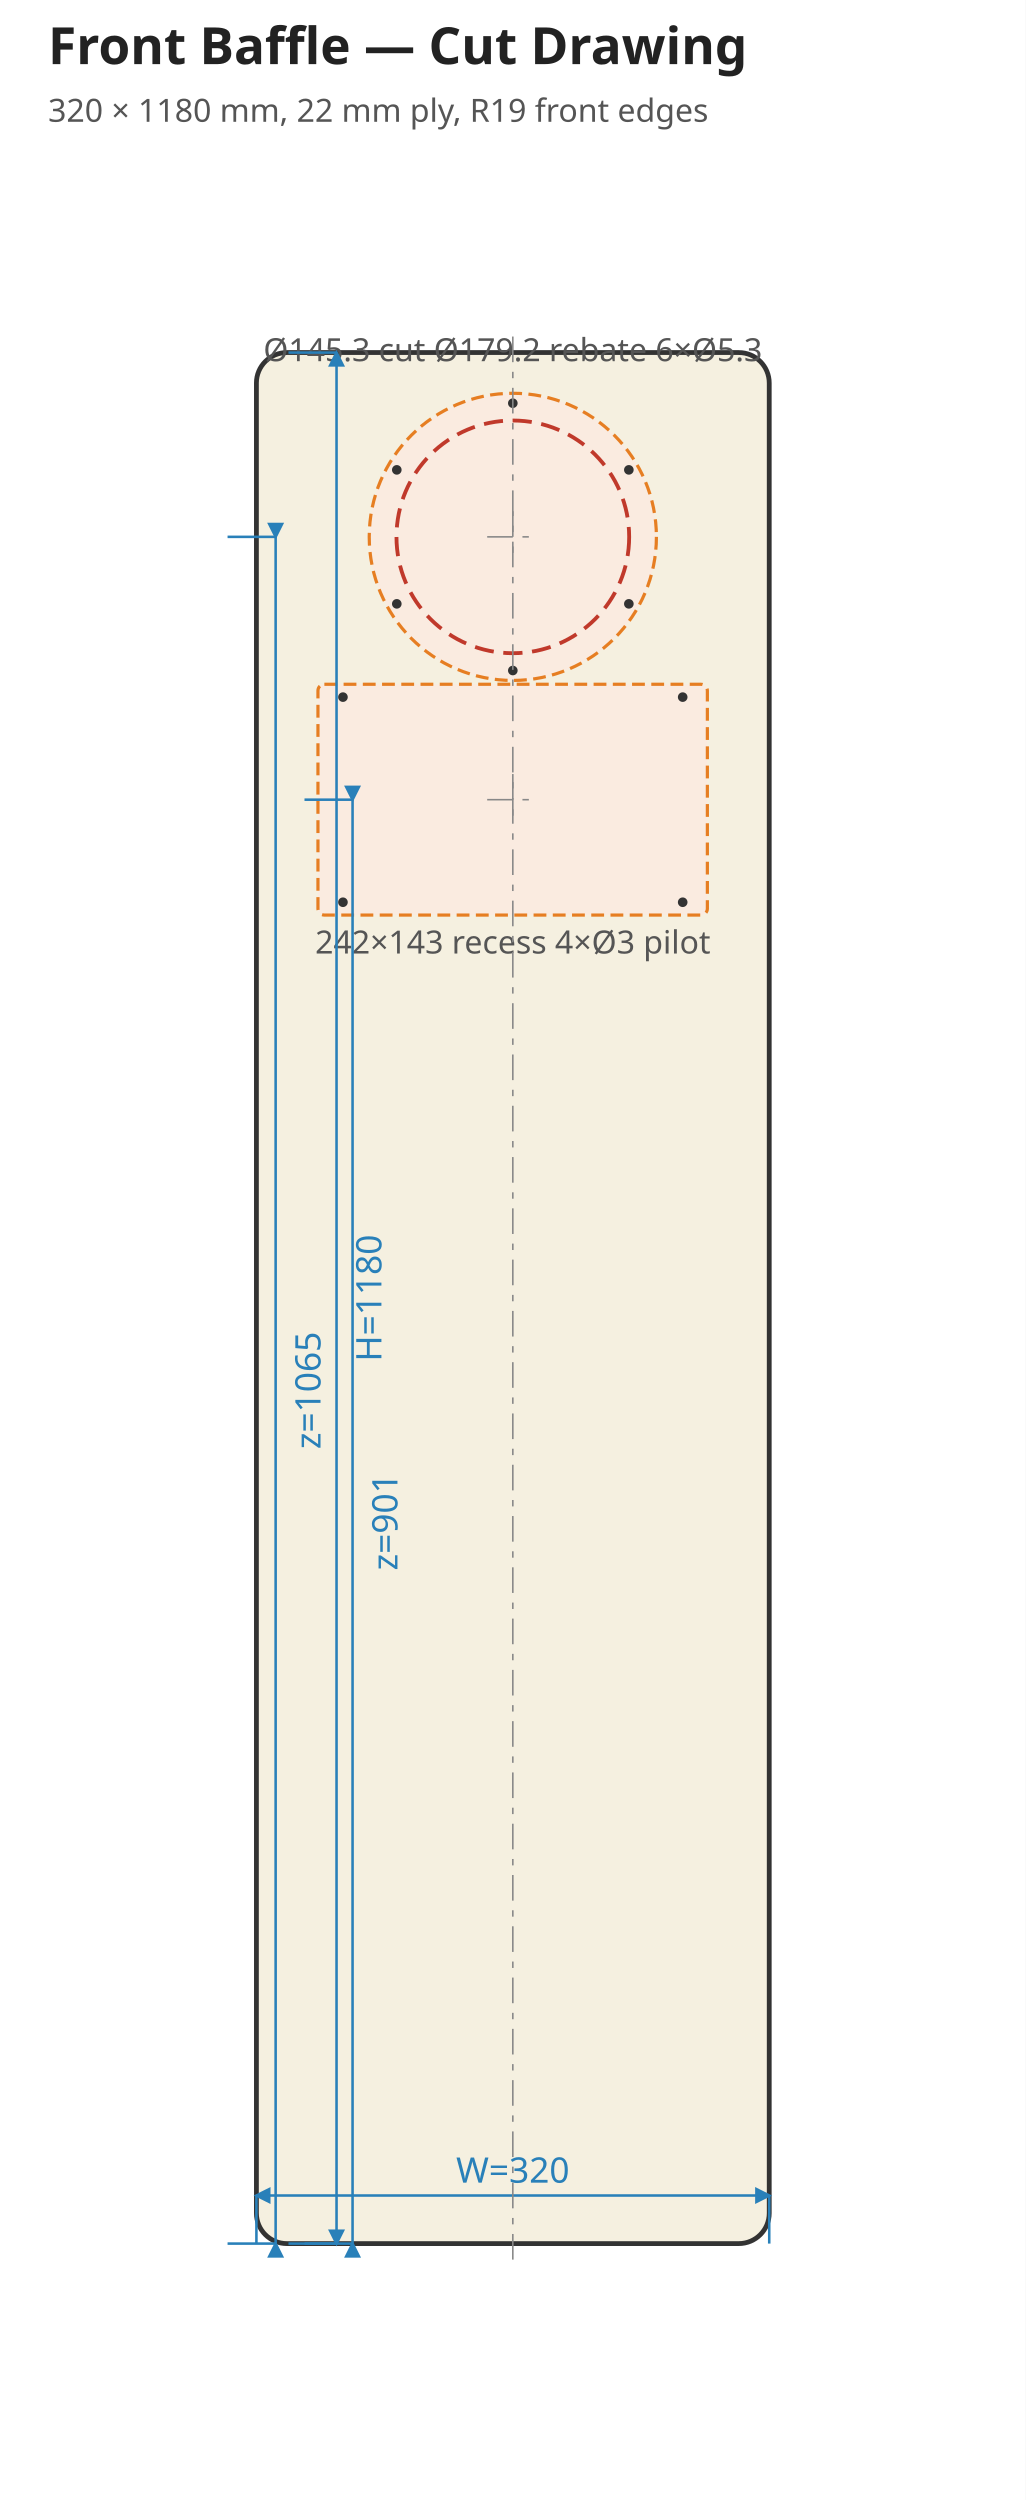
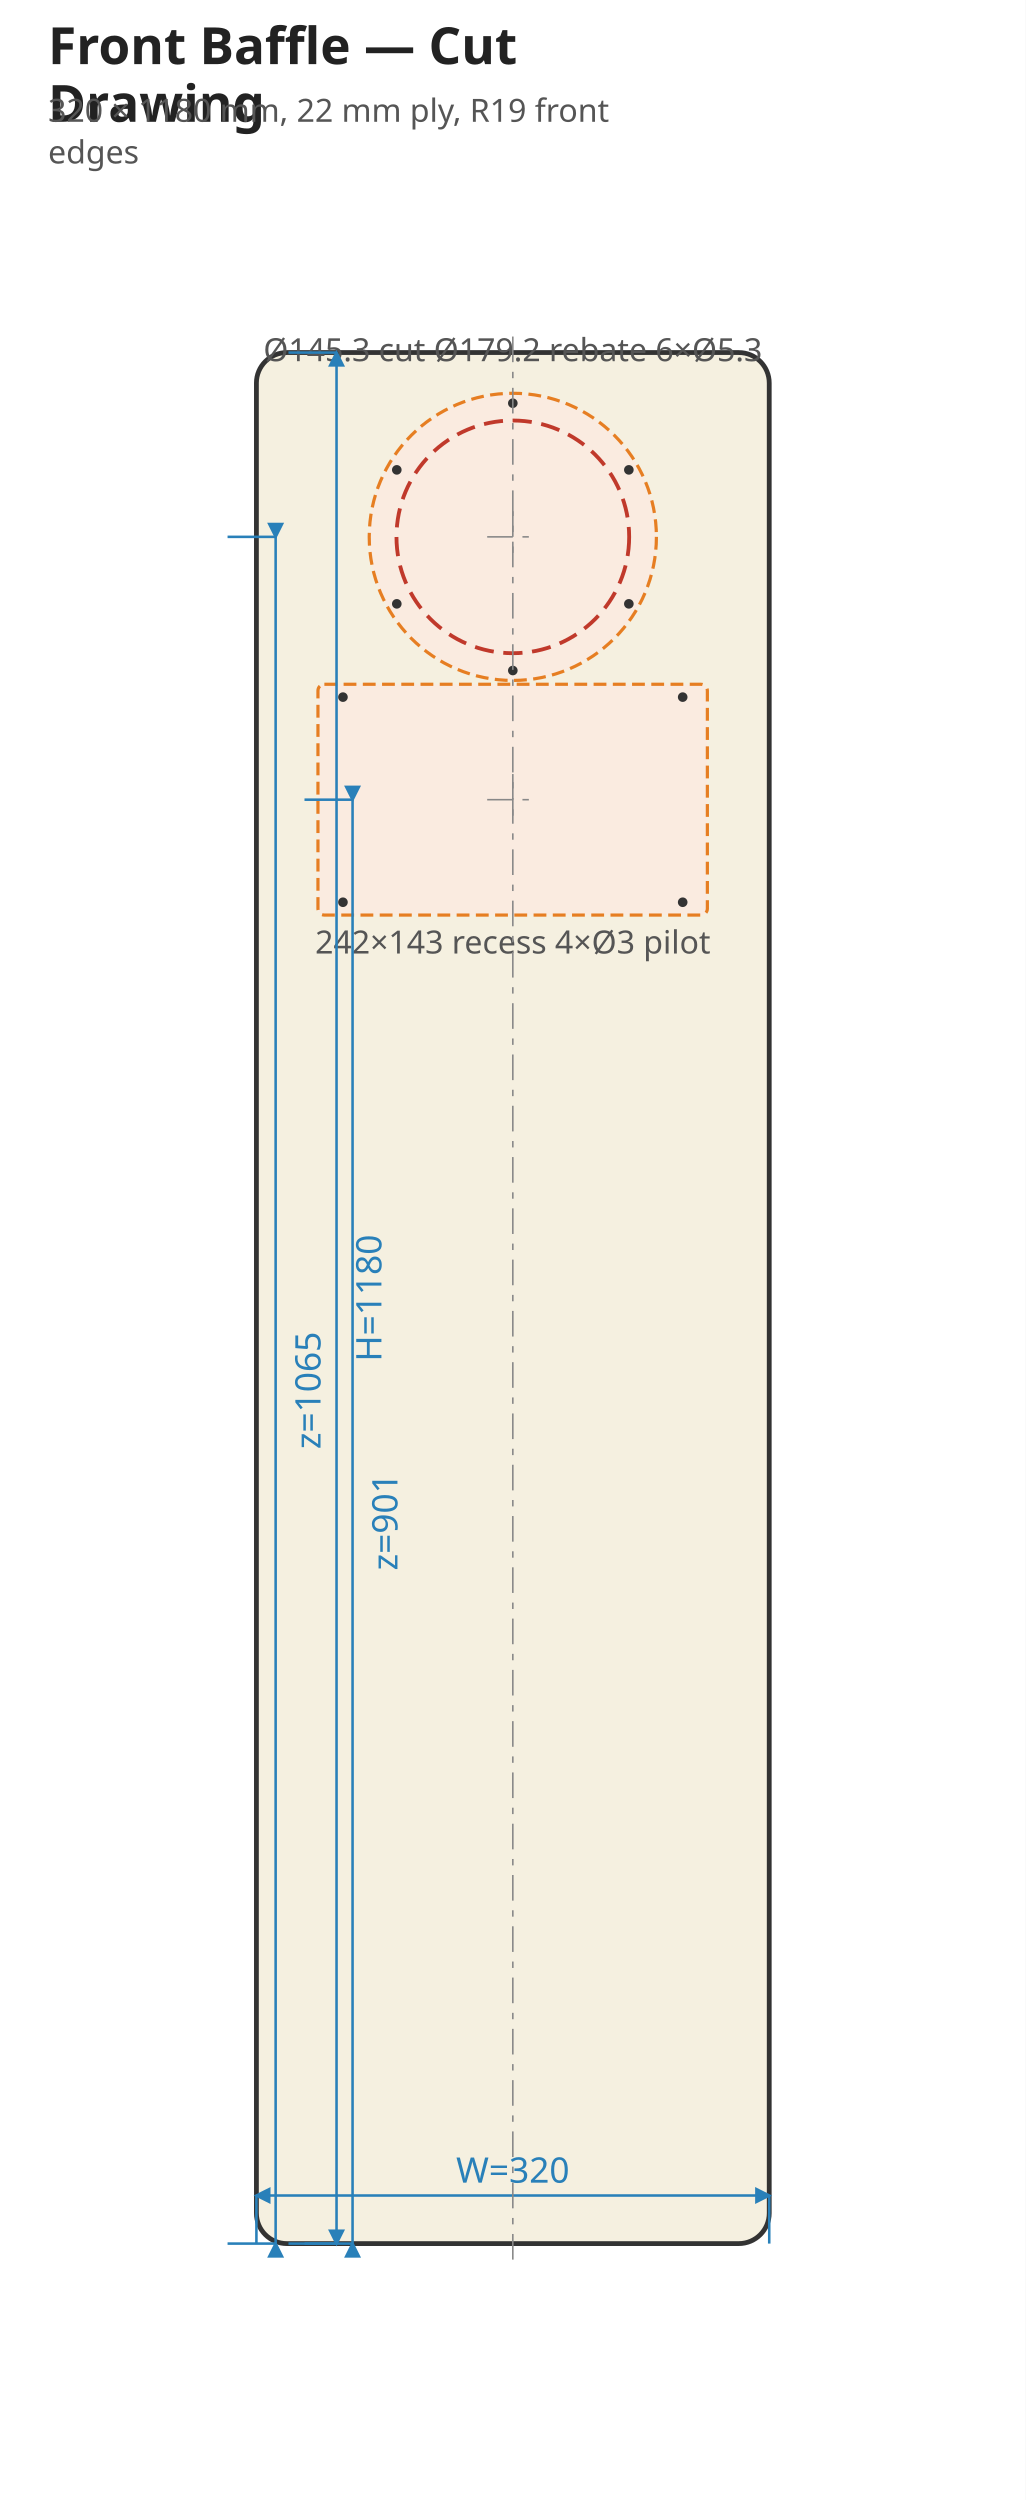
<svg xmlns="http://www.w3.org/2000/svg" width="320" height="780" viewBox="0 0 320 780">
  <style>.panel { fill: #f5f0e0; stroke: #333; stroke-width: 1.5; }
.cutout { fill: none; stroke: #c0392b; stroke-width: 1.2; stroke-dasharray: 6,3; }
.rebate { fill: #faebe0; stroke: #e67e22; stroke-width: 1.0; stroke-dasharray: 4,2; }
.pilot { fill: #333; }
.dim-line { stroke: #2980b9; stroke-width: 0.8; fill: none; }
.dim-text { fill: #2980b9; font-family: sans-serif; font-size: 11px; text-anchor: middle; }
.dim-text-v { fill: #2980b9; font-family: sans-serif; font-size: 11px; text-anchor: middle; }
.label { fill: #333; font-family: sans-serif; font-size: 12px; text-anchor: middle; font-weight: bold; }
.label-sm { fill: #555; font-family: sans-serif; font-size: 10px; text-anchor: middle; }
.label-driver { fill: #c0392b; font-family: sans-serif; font-size: 11px; text-anchor: middle; font-weight: bold; }
.title-text { fill: #222; font-family: sans-serif; font-size: 16px; font-weight: bold; }
.subtitle { fill: #555; font-family: sans-serif; font-size: 10px; }
.note { fill: #555; font-family: sans-serif; font-size: 10px; }
.arrow { stroke: #2980b9; stroke-width: 0.8; fill: #2980b9; }
.center-line { stroke: #888; stroke-width: 0.5; stroke-dasharray: 8,3,2,3; }
</style>
  <rect width="320" height="780" fill="white" />
-   <text x="15.0" y="20.0" class="title-text">Front Baffle — Cut Drawing</text>
-   <text x="15.0" y="38.0" class="subtitle">320 × 1180 mm, 22 mm ply, R19 front edges</text>
+   <text x="15.0" y="20.0" class="title-text">Front Baffle — Cut</text>
+   <text x="15.0" y="38.0" class="title-text">Drawing</text>
+   <text x="15.0" y="38.0" class="subtitle">320 × 1180 mm, 22 mm ply, R19 front</text>
+   <text x="15.0" y="51.0" class="subtitle">edges</text>
  <rect x="80.0" y="110.0" width="160.0" height="590.0" rx="9.5" ry="9.5" class="panel" />
  <circle cx="160.0" cy="167.5" r="44.8" class="rebate" />
  <circle cx="160.0" cy="167.5" r="36.3" class="cutout" />
  <line x1="152.0" y1="167.5" x2="168.0" y2="167.5" class="center-line" />
  <line x1="160.0" y1="159.5" x2="160.0" y2="175.5" class="center-line" />
  <circle cx="196.2" cy="188.4" r="1.5" class="pilot" />
  <circle cx="160.0" cy="209.2" r="1.5" class="pilot" />
  <circle cx="123.8" cy="188.4" r="1.5" class="pilot" />
  <circle cx="123.8" cy="146.6" r="1.5" class="pilot" />
  <circle cx="160.0" cy="125.8" r="1.5" class="pilot" />
  <circle cx="196.2" cy="146.6" r="1.5" class="pilot" />
  <text x="160.0" y="112.7" class="label-sm">Ø145.3 cut  Ø179.2 rebate  6×Ø5.3</text>
  <rect x="99.2" y="213.5" width="121.5" height="72.0" rx="2.0" ry="2.0" class="rebate" />
  <circle cx="107.0" cy="217.5" r="1.5" class="pilot" />
  <circle cx="107.0" cy="281.5" r="1.5" class="pilot" />
  <circle cx="213.0" cy="217.5" r="1.5" class="pilot" />
  <circle cx="213.0" cy="281.5" r="1.5" class="pilot" />
  <line x1="152.0" y1="249.5" x2="168.0" y2="249.5" class="center-line" />
  <line x1="160.0" y1="241.5" x2="160.0" y2="257.5" class="center-line" />
  <text x="160.0" y="297.5" class="label-sm">242×143 recess  4×Ø3 pilot</text>
  <line x1="80.0" y1="700.0" x2="80.0" y2="685.0" class="dim-line" />
  <line x1="240.0" y1="700.0" x2="240.0" y2="685.0" class="dim-line" />
  <line x1="80.0" y1="685.0" x2="240.0" y2="685.0" class="dim-line" />
  <polygon points="80.0,685.0 84.0,683.0 84.0,687.0" class="arrow" />
  <polygon points="240.0,685.0 236.0,683.0 236.0,687.0" class="arrow" />
  <text x="160.0" y="681.0" class="dim-text">W=320</text>
  <line x1="90.0" y1="110.0" x2="105.0" y2="110.0" class="dim-line" />
  <line x1="90.0" y1="700.0" x2="105.0" y2="700.0" class="dim-line" />
  <line x1="105.0" y1="110.0" x2="105.0" y2="700.0" class="dim-line" />
  <polygon points="105.0,110.0 103.0,114.0 107.0,114.0" class="arrow" />
  <polygon points="105.0,700.0 103.0,696.0 107.0,696.0" class="arrow" />
  <text x="119.0" y="405.0" class="dim-text-v" transform="rotate(-90 119.0 405.0)">H=1180</text>
  <line x1="71.0" y1="700.0" x2="86.0" y2="700.0" class="dim-line" />
  <line x1="71.0" y1="167.5" x2="86.0" y2="167.5" class="dim-line" />
  <line x1="86.0" y1="700.0" x2="86.0" y2="167.5" class="dim-line" />
  <polygon points="86.0,700.0 84.0,704.0 88.0,704.0" class="arrow" />
  <polygon points="86.0,167.5 84.0,163.5 88.0,163.5" class="arrow" />
  <text x="100.0" y="433.8" class="dim-text-v" transform="rotate(-90 100.0 433.8)">z=1065</text>
  <line x1="95.0" y1="700.0" x2="110.0" y2="700.0" class="dim-line" />
  <line x1="95.0" y1="249.5" x2="110.0" y2="249.5" class="dim-line" />
  <line x1="110.0" y1="700.0" x2="110.0" y2="249.5" class="dim-line" />
  <polygon points="110.0,700.0 108.0,704.0 112.0,704.0" class="arrow" />
  <polygon points="110.0,249.5 108.0,245.5 112.0,245.5" class="arrow" />
  <text x="124.0" y="474.8" class="dim-text-v" transform="rotate(-90 124.0 474.8)">z=901</text>
  <line x1="160.0" y1="105.0" x2="160.0" y2="705.0" class="center-line" />
</svg>
